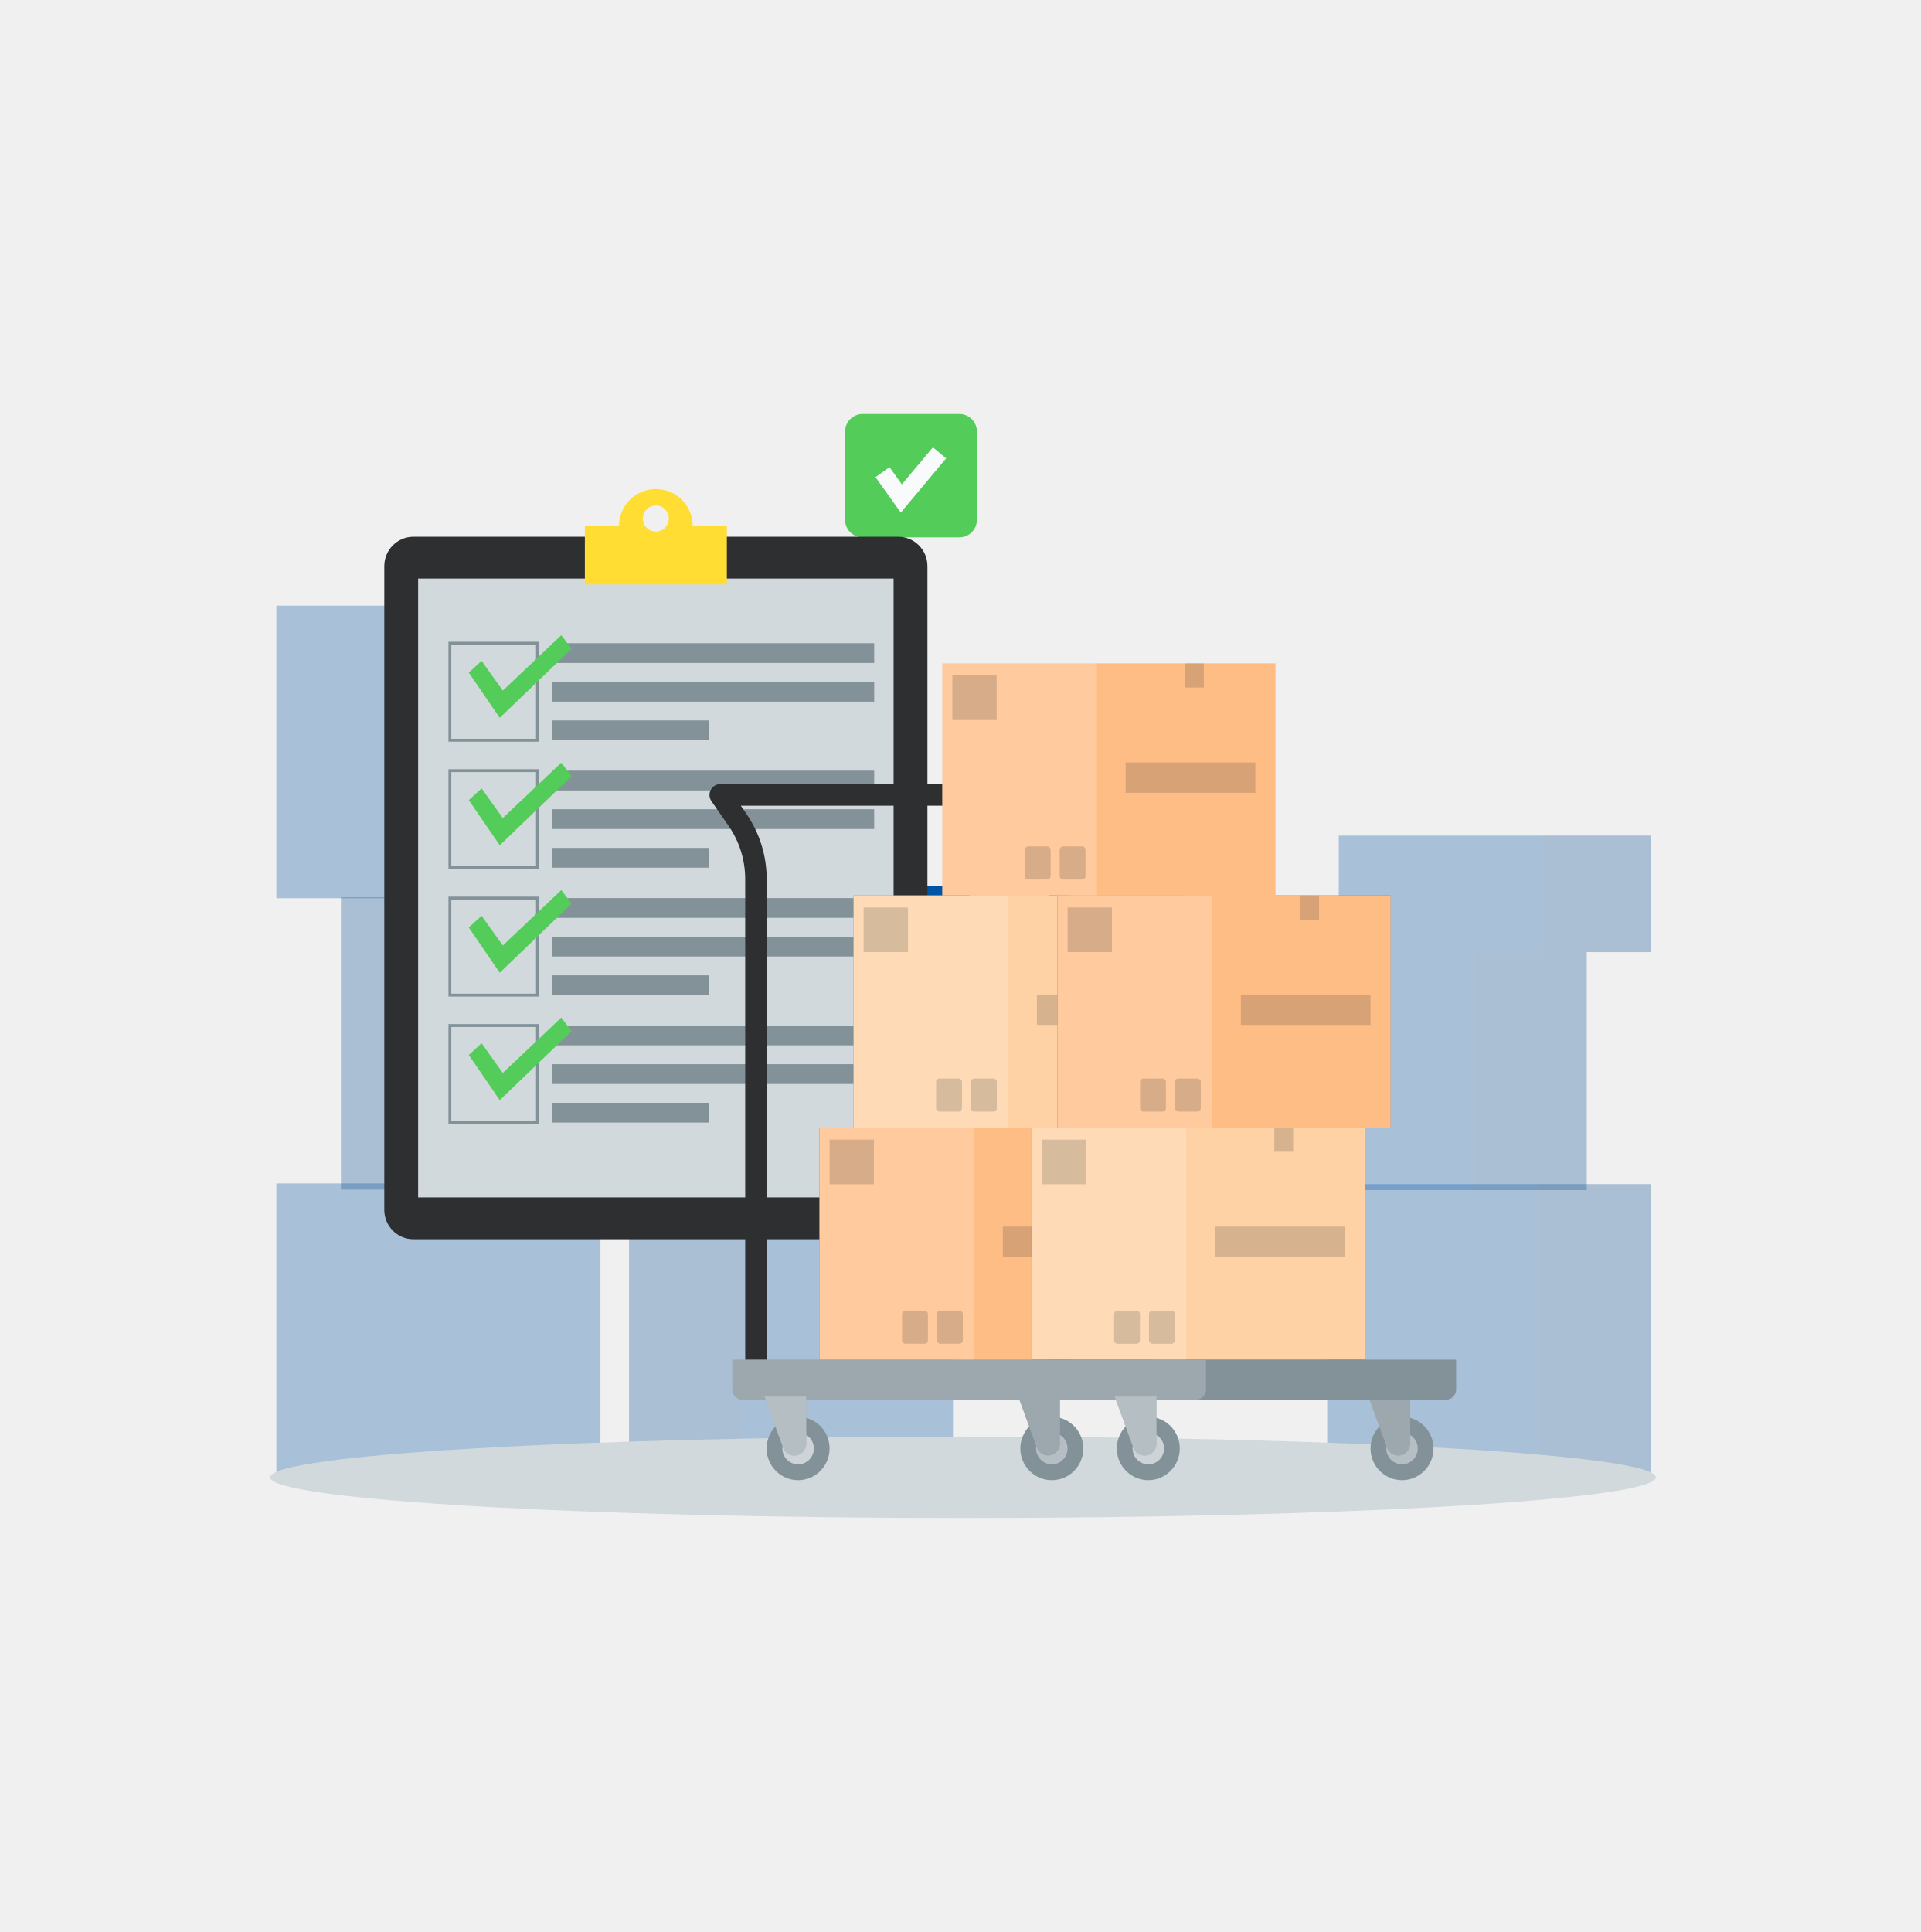
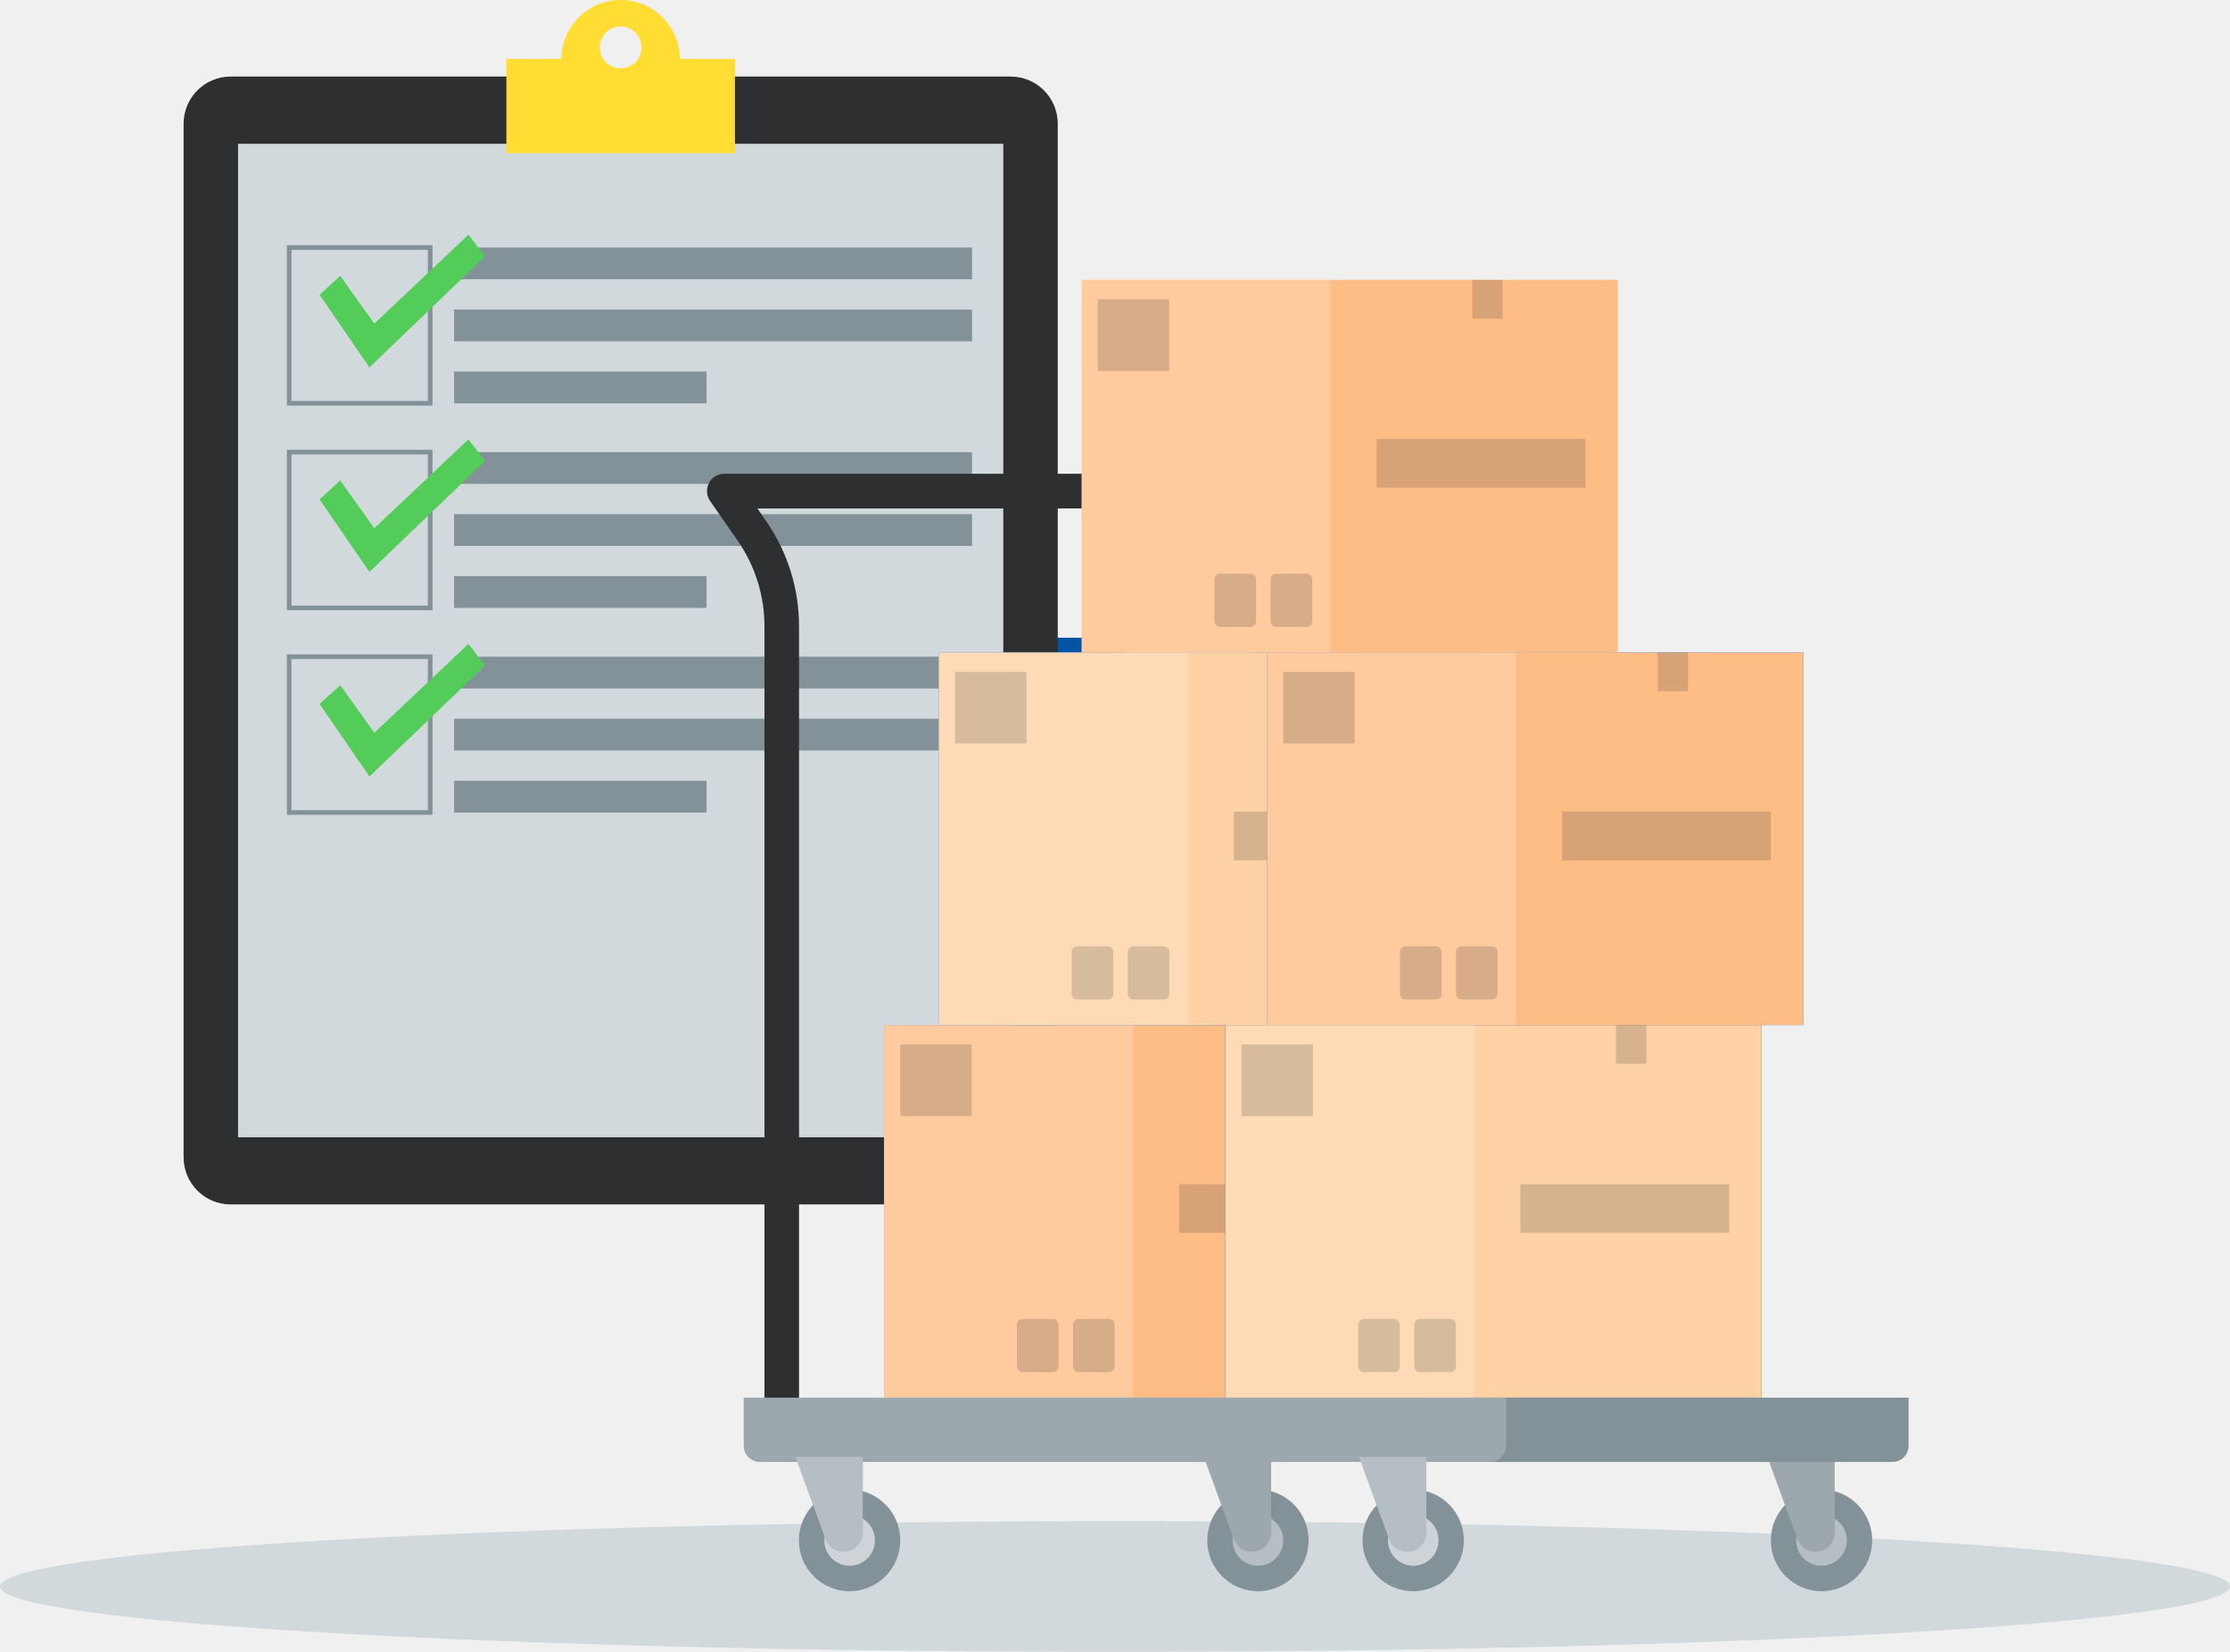
- <svg xmlns="http://www.w3.org/2000/svg" width="334" height="336" viewBox="0 0 334 336" fill="none">
-   <path d="M168.649 154.134H112.296V185.983H168.649V154.134Z" fill="#0054A6" />
-   <path opacity="0.19" d="M131.909 154.134H112.296V185.983H131.909V154.134Z" fill="#2D2F31" />
-   <path d="M144.326 103.822H107.916V154.668H144.326V103.822Z" fill="#0054A6" />
-   <path opacity="0.19" d="M120.588 103.822H107.916V154.668H120.588V103.822Z" fill="#2D2F31" />
-   <g opacity="0.3">
-     <path d="M104.441 205.846H48.088V256.692H104.441V205.846Z" fill="#0054A6" />
-     <path d="M67.701 205.846H48.088V256.692H67.701V205.846Z" fill="#0054A6" />
-   </g>
-   <g opacity="0.3">
-     <path d="M115.656 156.047H59.303V206.893H115.656V156.047Z" fill="#0054A6" />
-     <path opacity="0.19" d="M78.916 156.047H59.303V206.893H78.916V156.047Z" fill="#2D2F31" />
-   </g>
-   <g opacity="0.3">
-     <path d="M104.441 105.35H48.088V156.196H104.441V105.35Z" fill="#0054A6" />
-     <path d="M67.701 105.35H48.088V156.196H67.701V105.35Z" fill="#0054A6" />
-   </g>
-   <g opacity="0.3">
-     <path d="M165.759 205.886H109.406V256.732H165.759V205.886Z" fill="#0054A6" />
-     <path opacity="0.19" d="M129.019 205.886H109.406V256.732H129.019V205.886Z" fill="#2D2F31" />
-   </g>
-   <g opacity="0.3">
-     <path d="M230.841 256.782H287.194V205.936H230.841V256.782Z" fill="#0054A6" />
-     <path opacity="0.19" d="M267.583 256.782H287.196V205.936H267.583V256.782Z" fill="#2D2F31" />
-   </g>
-   <g opacity="0.3">
-     <path d="M219.627 206.979H275.979V165.591H219.627V206.979Z" fill="#0054A6" />
-     <path opacity="0.19" d="M256.368 206.979H275.981V165.591H256.368V206.979Z" fill="#2D2F31" />
-   </g>
-   <g opacity="0.3">
-     <path d="M232.854 165.588H287.198V145.327H232.854V165.588Z" fill="#0054A6" />
-     <path opacity="0.19" d="M268.284 165.588H287.198V145.327H268.284V165.588Z" fill="#2D2F31" />
-   </g>
-   <path d="M167.5 264C234.05 264 288 260.831 288 256.922C288 253.012 234.05 249.843 167.5 249.843C100.95 249.843 47 253.012 47 256.922C47 260.831 100.95 264 167.5 264Z" fill="#D2D9DC" />
-   <path d="M166.875 93.451H150.03C148.35 93.451 146.986 92.079 146.986 90.389V75.062C146.986 73.372 148.35 72 150.03 72H166.875C168.555 72 169.919 73.372 169.919 75.062V90.389C169.919 92.079 168.555 93.451 166.875 93.451Z" fill="#54CC5A" />
-   <path d="M153.498 82.114L156.77 86.691L163.415 78.754" stroke="#F9FAFB" stroke-width="3" stroke-miterlimit="10" />
-   <path d="M156.232 215.527H71.921C69.119 215.527 66.841 213.242 66.841 210.416V98.454C66.841 95.635 69.112 93.343 71.921 93.343H156.232C159.034 93.343 161.312 95.628 161.312 98.454V210.416C161.312 213.235 159.034 215.527 156.232 215.527Z" fill="#2D2F31" />
-   <path d="M155.426 100.617H72.728V208.246H155.426V100.617Z" fill="#D2D9DC" />
-   <path d="M120.487 91.43C120.453 87.901 117.598 85.048 114.077 85.048C110.556 85.048 107.707 87.901 107.667 91.43H101.727V101.645H126.426V91.43H120.487ZM114.077 92.451C112.827 92.451 111.819 91.43 111.819 90.179C111.819 88.928 112.834 87.908 114.077 87.908C115.32 87.908 116.334 88.928 116.334 90.179C116.334 91.43 115.326 92.451 114.077 92.451Z" fill="#FFDD33" />
-   <path d="M152.053 111.86H96.076V115.301H152.053V111.86Z" fill="#839299" />
-   <path d="M152.053 118.58H96.076V122.021H152.053V118.58Z" fill="#839299" />
-   <path d="M123.356 125.294H96.076V128.735H123.356V125.294Z" fill="#839299" />
-   <path d="M93.745 128.992H78.002V111.61H93.745V128.992ZM78.499 128.484H93.241V112.11H78.499V128.484Z" fill="#839299" />
-   <path d="M83.766 114.936L87.455 120.102L97.628 110.474L99.429 112.82L86.924 124.841L81.536 116.978L83.766 114.936Z" fill="#54CC5A" />
-   <path d="M152.053 134.028H96.076V137.469H152.053V134.028Z" fill="#839299" />
-   <path d="M152.053 140.741H96.076V144.182H152.053V140.741Z" fill="#839299" />
-   <path d="M123.356 147.461H96.076V150.903H123.356V147.461Z" fill="#839299" />
-   <path d="M93.745 151.153H78.002V133.771H93.745V151.153ZM78.499 150.652H93.241V134.278H78.499V150.652Z" fill="#839299" />
-   <path d="M83.766 137.104L87.455 142.269L97.628 132.642L99.429 134.988L86.924 147.008L81.536 139.146L83.766 137.104Z" fill="#54CC5A" />
-   <path d="M152.053 156.189H96.076V159.63H152.053V156.189Z" fill="#839299" />
-   <path d="M152.053 162.909H96.076V166.35H152.053V162.909Z" fill="#839299" />
-   <path d="M123.356 169.629H96.076V173.07H123.356V169.629Z" fill="#839299" />
-   <path d="M93.745 173.321H78.002V155.939H93.745V173.321ZM78.499 172.814H93.241V156.439H78.499V172.814Z" fill="#839299" />
-   <path d="M83.766 159.265L87.455 164.43L97.628 154.803L99.429 157.149L86.924 169.176L81.536 161.307L83.766 159.265Z" fill="#54CC5A" />
-   <path d="M152.053 178.357H96.076V181.798H152.053V178.357Z" fill="#839299" />
-   <path d="M152.053 185.077H96.076V188.518H152.053V185.077Z" fill="#839299" />
-   <path d="M123.356 191.79H96.076V195.232H123.356V191.79Z" fill="#839299" />
-   <path d="M93.745 195.482H78.002V178.1H93.745V195.482ZM78.499 194.981H93.241V178.607H78.499V194.981Z" fill="#839299" />
-   <path d="M83.766 181.433L87.455 186.598L97.628 176.971L99.429 179.317L86.924 191.338L81.536 183.475L83.766 181.433Z" fill="#54CC5A" />
-   <path d="M131.479 240.534C130.451 240.534 129.618 239.696 129.618 238.661V152.917C129.618 149.577 128.617 146.359 126.715 143.615L123.739 139.322C123.342 138.747 123.295 138.003 123.618 137.381C123.94 136.759 124.578 136.374 125.27 136.374H178.156C178.768 136.374 179.339 136.671 179.688 137.179L182.665 141.471C185.003 144.845 186.239 148.807 186.239 152.917V237.823C186.239 238.857 185.406 239.696 184.378 239.696C183.35 239.696 182.517 238.857 182.517 237.823V152.917C182.517 149.577 181.516 146.359 179.614 143.615L177.196 140.126H128.852L129.779 141.471C132.117 144.845 133.354 148.807 133.354 152.917V238.661C133.347 239.696 132.507 240.534 131.479 240.534Z" fill="#2D2F31" />
-   <path d="M243.855 257.422C246.879 257.422 249.331 254.955 249.331 251.912C249.331 248.869 246.879 246.402 243.855 246.402C240.831 246.402 238.379 248.869 238.379 251.912C238.379 254.955 240.831 257.422 243.855 257.422Z" fill="#839299" />
-   <path opacity="0.4" d="M246.59 251.912C246.59 250.391 245.368 249.161 243.856 249.161C242.344 249.161 241.121 250.391 241.121 251.912C241.121 253.433 242.344 254.664 243.856 254.664C245.368 254.67 246.59 253.433 246.59 251.912Z" fill="white" />
-   <path d="M243.197 253.142C242.324 253.142 241.544 252.595 241.242 251.763L238.01 242.873H245.28V251.047C245.28 252.21 244.346 253.142 243.197 253.142Z" fill="#839299" />
-   <path opacity="0.2" d="M243.197 253.142C242.324 253.142 241.544 252.595 241.242 251.763L238.01 242.873H245.28V251.047C245.28 252.21 244.346 253.142 243.197 253.142Z" fill="white" />
-   <path d="M182.947 257.422C185.971 257.422 188.423 254.955 188.423 251.912C188.423 248.869 185.971 246.402 182.947 246.402C179.922 246.402 177.471 248.869 177.471 251.912C177.471 254.955 179.922 257.422 182.947 257.422Z" fill="#839299" />
-   <path opacity="0.4" d="M185.681 251.912C185.681 250.391 184.458 249.161 182.947 249.161C181.435 249.161 180.212 250.391 180.212 251.912C180.212 253.433 181.435 254.664 182.947 254.664C184.458 254.67 185.681 253.433 185.681 251.912Z" fill="white" />
-   <path d="M182.288 253.142C181.415 253.142 180.635 252.595 180.333 251.763L177.101 242.873H184.371V251.047C184.371 252.21 183.437 253.142 182.288 253.142Z" fill="#839299" />
-   <path opacity="0.2" d="M182.288 253.142C181.415 253.142 180.635 252.595 180.333 251.763L177.101 242.873H184.371V251.047C184.371 252.21 183.437 253.142 182.288 253.142Z" fill="white" />
-   <path d="M253.269 236.464V241.67C253.269 242.637 252.483 243.428 251.522 243.428H129.127C128.167 243.428 127.38 242.637 127.38 241.67V236.464H253.269Z" fill="#839299" />
-   <path opacity="0.2" d="M209.763 236.464V241.67C209.763 242.637 208.977 243.428 208.016 243.428H129.127C128.167 243.428 127.38 242.637 127.38 241.67V236.464H209.763Z" fill="white" />
-   <path d="M199.724 257.422C202.748 257.422 205.2 254.955 205.2 251.912C205.2 248.869 202.748 246.402 199.724 246.402C196.7 246.402 194.248 248.869 194.248 251.912C194.248 254.955 196.7 257.422 199.724 257.422Z" fill="#839299" />
-   <path opacity="0.6" d="M202.466 251.912C202.466 250.391 201.243 249.161 199.731 249.161C198.219 249.161 196.997 250.391 196.997 251.912C196.997 253.433 198.219 254.664 199.731 254.664C201.236 254.67 202.466 253.433 202.466 251.912Z" fill="white" />
-   <path d="M199.066 253.142C198.193 253.142 197.413 252.595 197.111 251.763L193.879 242.873H201.149V251.047C201.149 252.21 200.215 253.142 199.066 253.142Z" fill="#839299" />
-   <path opacity="0.4" d="M199.066 253.142C198.193 253.142 197.413 252.595 197.111 251.763L193.879 242.873H201.149V251.047C201.149 252.21 200.215 253.142 199.066 253.142Z" fill="white" />
-   <path d="M138.816 257.422C141.841 257.422 144.292 254.955 144.292 251.912C144.292 248.869 141.841 246.402 138.816 246.402C135.792 246.402 133.34 248.869 133.34 251.912C133.34 254.955 135.792 257.422 138.816 257.422Z" fill="#839299" />
-   <path opacity="0.6" d="M141.558 251.912C141.558 250.391 140.335 249.161 138.823 249.161C137.311 249.161 136.088 250.391 136.088 251.912C136.088 253.433 137.311 254.664 138.823 254.664C140.328 254.67 141.558 253.433 141.558 251.912Z" fill="white" />
-   <path d="M138.158 253.142C137.284 253.142 136.505 252.595 136.203 251.763L132.971 242.873H140.241V251.047C140.241 252.21 139.307 253.142 138.158 253.142Z" fill="#839299" />
-   <path opacity="0.4" d="M138.158 253.142C137.284 253.142 136.505 252.595 136.203 251.763L132.971 242.873H140.241V251.047C140.241 252.21 139.307 253.142 138.158 253.142Z" fill="white" />
-   <path d="M200.491 196.097H142.539V236.464H200.491V196.097Z" fill="#007CFF" />
-   <path d="M200.491 196.097H142.539V236.464H200.491V196.097Z" fill="#FFBD86" />
-   <path opacity="0.2" d="M169.428 196.097H142.539V236.464H169.428V196.097Z" fill="white" />
-   <path opacity="0.19" d="M166.848 233.699H163.583C163.24 233.699 162.964 233.422 162.964 233.077V228.554C162.964 228.21 163.24 227.932 163.583 227.932H166.848C167.191 227.932 167.466 228.21 167.466 228.554V233.077C167.466 233.422 167.191 233.699 166.848 233.699Z" fill="#2D2F31" />
-   <path opacity="0.19" d="M160.781 233.699H157.515C157.172 233.699 156.897 233.422 156.897 233.077V228.554C156.897 228.21 157.172 227.932 157.515 227.932H160.781C161.123 227.932 161.399 228.21 161.399 228.554V233.077C161.399 233.422 161.123 233.699 160.781 233.699Z" fill="#2D2F31" />
-   <path opacity="0.19" d="M188.04 196.097H184.761V200.302H188.04V196.097Z" fill="#2D2F31" />
-   <path opacity="0.19" d="M196.99 213.33H174.428V218.61H196.99V213.33Z" fill="#2D2F31" />
-   <path opacity="0.19" d="M152.005 198.199H144.292V205.961H152.005V198.199Z" fill="#2D2F31" />
-   <path d="M206.41 155.729H148.458V196.097H206.41V155.729Z" fill="#007CFF" />
-   <path d="M206.41 155.729H148.458V196.097H206.41V155.729Z" fill="#FED2A4" />
-   <path opacity="0.2" d="M175.348 155.729H148.458V196.097H175.348V155.729Z" fill="white" />
-   <path opacity="0.19" d="M172.761 193.332H169.496C169.153 193.332 168.877 193.055 168.877 192.71V188.187C168.877 187.842 169.153 187.565 169.496 187.565H172.761C173.104 187.565 173.379 187.842 173.379 188.187V192.71C173.386 193.055 173.104 193.332 172.761 193.332Z" fill="#2D2F31" />
-   <path opacity="0.19" d="M166.701 193.332H163.436C163.093 193.332 162.817 193.055 162.817 192.71V188.187C162.817 187.842 163.093 187.565 163.436 187.565H166.701C167.044 187.565 167.319 187.842 167.319 188.187V192.71C167.319 193.055 167.044 193.332 166.701 193.332Z" fill="#2D2F31" />
-   <path opacity="0.19" d="M193.953 155.729H190.674V159.935H193.953V155.729Z" fill="#2D2F31" />
-   <path opacity="0.19" d="M202.909 172.962H180.347V178.242H202.909V172.962Z" fill="#2D2F31" />
-   <path opacity="0.19" d="M157.925 157.832H150.212V165.593H157.925V157.832Z" fill="#2D2F31" />
-   <path d="M241.887 155.729H183.935V196.097H241.887V155.729Z" fill="#007CFF" />
-   <path d="M241.887 155.729H183.935V196.097H241.887V155.729Z" fill="#FFBD86" />
-   <path opacity="0.2" d="M210.825 155.729H183.935V196.097H210.825V155.729Z" fill="white" />
-   <path opacity="0.19" d="M208.238 193.332H204.973C204.63 193.332 204.354 193.055 204.354 192.71V188.187C204.354 187.842 204.63 187.565 204.973 187.565H208.238C208.581 187.565 208.856 187.842 208.856 188.187V192.71C208.863 193.055 208.581 193.332 208.238 193.332Z" fill="#2D2F31" />
-   <path opacity="0.19" d="M202.177 193.332H198.912C198.569 193.332 198.293 193.055 198.293 192.71V188.187C198.293 187.842 198.569 187.565 198.912 187.565H202.177C202.52 187.565 202.795 187.842 202.795 188.187V192.71C202.795 193.055 202.52 193.332 202.177 193.332Z" fill="#2D2F31" />
-   <path opacity="0.19" d="M229.43 155.729H226.151V159.935H229.43V155.729Z" fill="#2D2F31" />
-   <path opacity="0.19" d="M238.386 172.962H215.823V178.242H238.386V172.962Z" fill="#2D2F31" />
-   <path opacity="0.19" d="M193.402 157.832H185.688V165.593H193.402V157.832Z" fill="#2D2F31" />
-   <path d="M221.844 115.362H163.892V155.73H221.844V115.362Z" fill="#FFBD86" />
-   <path opacity="0.2" d="M190.782 115.362H163.892V155.73H190.782V115.362Z" fill="white" />
-   <path opacity="0.19" d="M188.195 152.965H184.929C184.587 152.965 184.311 152.687 184.311 152.343V147.82C184.311 147.475 184.587 147.198 184.929 147.198H188.195C188.537 147.198 188.813 147.475 188.813 147.82V152.343C188.813 152.687 188.537 152.965 188.195 152.965Z" fill="#2D2F31" />
-   <path opacity="0.19" d="M182.127 152.965H178.861C178.519 152.965 178.243 152.687 178.243 152.343V147.82C178.243 147.475 178.519 147.198 178.861 147.198H182.127C182.469 147.198 182.745 147.475 182.745 147.82V152.343C182.752 152.687 182.469 152.965 182.127 152.965Z" fill="#2D2F31" />
-   <path opacity="0.19" d="M209.386 115.362H206.107V119.567H209.386V115.362Z" fill="#2D2F31" />
-   <path opacity="0.19" d="M218.343 132.602H195.781V137.882H218.343V132.602Z" fill="#2D2F31" />
-   <path opacity="0.19" d="M173.359 117.465H165.646V125.226H173.359V117.465Z" fill="#2D2F31" />
-   <path d="M237.372 196.097H179.419V236.464H237.372V196.097Z" fill="#002548" />
-   <path d="M237.372 196.097H179.419V236.464H237.372V196.097Z" fill="#FED2A4" />
-   <path opacity="0.2" d="M206.309 196.097H179.419V236.464H206.309V196.097Z" fill="white" />
-   <path opacity="0.19" d="M203.729 233.699H200.464C200.121 233.699 199.846 233.422 199.846 233.077V228.554C199.846 228.21 200.121 227.932 200.464 227.932H203.729C204.072 227.932 204.347 228.21 204.347 228.554V233.077C204.347 233.422 204.065 233.699 203.729 233.699Z" fill="#2D2F31" />
-   <path opacity="0.19" d="M197.662 233.699H194.396C194.054 233.699 193.778 233.422 193.778 233.077V228.554C193.778 228.21 194.054 227.932 194.396 227.932H197.662C198.005 227.932 198.28 228.21 198.28 228.554V233.077C198.28 233.422 198.005 233.699 197.662 233.699Z" fill="#2D2F31" />
-   <path opacity="0.19" d="M224.921 196.097H221.643V200.302H224.921V196.097Z" fill="#2D2F31" />
-   <path opacity="0.19" d="M233.871 213.33H211.309V218.61H233.871V213.33Z" fill="#2D2F31" />
-   <path opacity="0.19" d="M188.887 198.199H181.173V205.961H188.887V198.199Z" fill="#2D2F31" />
+ <svg xmlns="http://www.w3.org/2000/svg" width="162" height="120" viewBox="0 0 162 120" fill="none">
+   <path d="M81.772 46.327H43.892V67.684H81.772V46.327Z" fill="#0054A6" />
+   <path opacity="0.19" d="M57.075 46.327H43.892V67.684H57.075V46.327Z" fill="#2D2F31" />
+   <path d="M65.422 12.589H40.947V46.685H65.422V12.589Z" fill="#0054A6" />
+   <path opacity="0.19" d="M49.465 12.589H40.947V46.685H49.465V12.589Z" fill="#2D2F31" />
+   <path d="M81 120C125.735 120 162 117.875 162 115.254C162 112.632 125.735 110.507 81 110.507C36.265 110.507 0 112.632 0 115.254C0 117.875 36.265 120 81 120Z" fill="#D2D9DC" />
+   <path d="M73.426 87.495H16.752C14.869 87.495 13.338 85.963 13.338 84.068V8.99C13.338 7.099 14.864 5.562 16.752 5.562H73.426C75.31 5.562 76.841 7.095 76.841 8.99V84.068C76.841 85.963 75.31 87.495 73.426 87.495Z" fill="#2D2F31" />
+   <path d="M72.884 10.445H17.294V82.617H72.884V10.445Z" fill="#D2D9DC" />
+   <path d="M49.397 4.28C49.375 1.913 47.455 0 45.089 0C42.722 0 40.807 1.913 40.78 4.28H36.787V11.13H53.39V4.28H49.397ZM45.089 4.964C44.248 4.964 43.571 4.28 43.571 3.441C43.571 2.602 44.253 1.918 45.089 1.918C45.924 1.918 46.606 2.602 46.606 3.441C46.606 4.28 45.929 4.964 45.089 4.964Z" fill="#FFDD33" />
+   <path d="M70.617 17.98H32.989V20.287H70.617V17.98Z" fill="#839299" />
+   <path d="M70.617 22.486H32.989V24.793H70.617V22.486Z" fill="#839299" />
+   <path d="M51.327 26.992H32.989V29.3H51.327V26.992Z" fill="#839299" />
+   <path d="M31.421 29.467H20.839V17.812H31.421V29.467ZM21.173 29.127H31.082V18.152H21.173V29.127Z" fill="#839299" />
+   <path d="M24.714 20.042L27.194 23.506L34.032 17.05L35.242 18.623L26.837 26.688L23.215 21.412L24.714 20.042Z" fill="#54CC5A" />
+   <path d="M70.617 32.845H32.989V35.152H70.617V32.845Z" fill="#839299" />
+   <path d="M70.617 37.351H32.989V39.658H70.617V37.351Z" fill="#839299" />
+   <path d="M51.327 41.853H32.989V44.16H51.327V41.853Z" fill="#839299" />
+   <path d="M31.421 44.328H20.839V32.673H31.421V44.328ZM21.173 43.993H31.082V33.013H21.173V43.993Z" fill="#839299" />
+   <path d="M24.714 34.907L27.194 38.371L34.032 31.915L35.242 33.488L26.837 41.549L23.215 36.276L24.714 34.907Z" fill="#54CC5A" />
+   <path d="M70.617 47.705H32.989V50.013H70.617V47.705Z" fill="#839299" />
+   <path d="M70.617 52.211H32.989V54.519H70.617V52.211Z" fill="#839299" />
+   <path d="M51.327 56.718H32.989V59.025H51.327V56.718Z" fill="#839299" />
+   <path d="M31.421 59.193H20.839V47.538H31.421V59.193ZM21.173 58.853H31.082V47.873H21.173V58.853Z" fill="#839299" />
+   <path d="M24.714 49.773L27.194 53.231L34.032 46.776L35.242 48.353L26.837 56.414L23.215 51.137L24.714 49.773Z" fill="#54CC5A" />
+   <path d="M56.787 104.264C56.096 104.264 55.536 103.702 55.536 103.009V45.511C55.536 43.272 54.863 41.114 53.585 39.273L51.584 36.394C51.317 36.009 51.286 35.51 51.502 35.093C51.719 34.676 52.148 34.418 52.614 34.418H88.163C88.574 34.418 88.958 34.617 89.193 34.957L91.194 37.836C92.766 40.098 93.597 42.755 93.597 45.511V102.446C93.597 103.14 93.037 103.702 92.346 103.702C91.655 103.702 91.095 103.14 91.095 102.446V45.511C91.095 43.272 90.422 41.114 89.143 39.273L87.517 36.934H55.021L55.644 37.836C57.216 40.098 58.047 42.755 58.047 45.511V103.009C58.042 103.702 57.478 104.264 56.787 104.264Z" fill="#2D2F31" />
+   <path d="M132.326 115.594C134.358 115.594 136.007 113.939 136.007 111.899C136.007 109.858 134.358 108.204 132.326 108.204C130.293 108.204 128.645 109.858 128.645 111.899C128.645 113.939 130.293 115.594 132.326 115.594Z" fill="#839299" />
+   <path opacity="0.4" d="M134.164 111.899C134.164 110.879 133.342 110.054 132.326 110.054C131.309 110.054 130.487 110.879 130.487 111.899C130.487 112.919 131.309 113.744 132.326 113.744C133.342 113.744 134.164 112.919 134.164 111.899Z" fill="white" />
+   <path d="M131.883 112.719C131.296 112.719 130.772 112.352 130.569 111.794L128.396 105.833H133.283V111.314C133.283 112.094 132.656 112.719 131.883 112.719Z" fill="#839299" />
+   <path opacity="0.2" d="M131.883 112.719C131.296 112.719 130.772 112.352 130.569 111.794L128.396 105.833H133.283V111.314C133.283 112.094 132.656 112.719 131.883 112.719Z" fill="white" />
+   <path d="M91.384 115.594C93.417 115.594 95.065 113.939 95.065 111.899C95.065 109.858 93.417 108.204 91.384 108.204C89.351 108.204 87.703 109.858 87.703 111.899C87.703 113.939 89.351 115.594 91.384 115.594Z" fill="#839299" />
+   <path opacity="0.4" d="M93.222 111.899C93.222 110.879 92.4 110.054 91.384 110.054C90.368 110.054 89.546 110.879 89.546 111.899C89.546 112.919 90.368 113.744 91.384 113.744C92.4 113.744 93.222 112.919 93.222 111.899Z" fill="white" />
+   <path d="M90.941 112.719C90.354 112.719 89.83 112.352 89.627 111.794L87.454 105.833H92.341V111.314C92.341 112.094 91.713 112.719 90.941 112.719Z" fill="#839299" />
+   <path opacity="0.2" d="M90.941 112.719C90.354 112.719 89.83 112.352 89.627 111.794L87.454 105.833H92.341V111.314C92.341 112.094 91.713 112.719 90.941 112.719Z" fill="white" />
+   <path d="M138.654 101.535V105.026C138.654 105.674 138.125 106.205 137.479 106.205H55.206C54.56 106.205 54.031 105.674 54.031 105.026V101.535H138.654Z" fill="#839299" />
+   <path opacity="0.2" d="M109.409 101.535V105.026C109.409 105.674 108.88 106.205 108.234 106.205H55.206C54.56 106.205 54.031 105.674 54.031 105.026V101.535H109.409Z" fill="white" />
+   <path d="M102.662 115.594C104.695 115.594 106.343 113.939 106.343 111.899C106.343 109.858 104.695 108.204 102.662 108.204C100.629 108.204 98.981 109.858 98.981 111.899C98.981 113.939 100.629 115.594 102.662 115.594Z" fill="#839299" />
+   <path opacity="0.6" d="M104.506 111.899C104.506 110.879 103.684 110.054 102.667 110.054C101.651 110.054 100.829 110.879 100.829 111.899C100.829 112.919 101.651 113.744 102.667 113.744C103.679 113.744 104.506 112.919 104.506 111.899Z" fill="white" />
+   <path d="M102.219 112.719C101.632 112.719 101.108 112.352 100.905 111.794L98.732 105.833H103.619V111.314C103.619 112.094 102.992 112.719 102.219 112.719Z" fill="#839299" />
+   <path opacity="0.4" d="M102.219 112.719C101.632 112.719 101.108 112.352 100.905 111.794L98.732 105.833H103.619V111.314C103.619 112.094 102.992 112.719 102.219 112.719Z" fill="white" />
+   <path d="M61.718 115.594C63.751 115.594 65.399 113.939 65.399 111.899C65.399 109.858 63.751 108.204 61.718 108.204C59.685 108.204 58.037 109.858 58.037 111.899C58.037 113.939 59.685 115.594 61.718 115.594Z" fill="#839299" />
+   <path opacity="0.6" d="M63.561 111.899C63.561 110.879 62.739 110.054 61.723 110.054C60.707 110.054 59.885 110.879 59.885 111.899C59.885 112.919 60.707 113.744 61.723 113.744C62.735 113.744 63.561 112.919 63.561 111.899Z" fill="white" />
+   <path d="M61.276 112.719C60.689 112.719 60.165 112.352 59.962 111.794L57.789 105.833H62.676V111.314C62.676 112.094 62.048 112.719 61.276 112.719Z" fill="#839299" />
+   <path opacity="0.4" d="M61.276 112.719C60.689 112.719 60.165 112.352 59.962 111.794L57.789 105.833H62.676V111.314C62.676 112.094 62.048 112.719 61.276 112.719Z" fill="white" />
+   <path d="M103.176 74.466H64.221V101.535H103.176V74.466Z" fill="#007CFF" />
+   <path d="M103.176 74.466H64.221V101.535H103.176V74.466Z" fill="#FFBD86" />
+   <path opacity="0.2" d="M82.296 74.466H64.221V101.535H82.296V74.466Z" fill="white" />
+   <path opacity="0.19" d="M80.562 99.681H78.367C78.136 99.681 77.951 99.495 77.951 99.264V96.231C77.951 96 78.136 95.814 78.367 95.814H80.562C80.792 95.814 80.977 96 80.977 96.231V99.264C80.977 99.495 80.792 99.681 80.562 99.681Z" fill="#2D2F31" />
+   <path opacity="0.19" d="M76.483 99.681H74.288C74.057 99.681 73.872 99.495 73.872 99.264V96.231C73.872 96 74.057 95.814 74.288 95.814H76.483C76.713 95.814 76.898 96 76.898 96.231V99.264C76.898 99.495 76.713 99.681 76.483 99.681Z" fill="#2D2F31" />
+   <path opacity="0.19" d="M94.808 74.466H92.603V77.286H94.808V74.466Z" fill="#2D2F31" />
+   <path opacity="0.19" d="M100.823 86.022H85.656V89.563H100.823V86.022Z" fill="#2D2F31" />
+   <path opacity="0.19" d="M70.584 75.876H65.399V81.081H70.584V75.876Z" fill="#2D2F31" />
+   <path d="M107.156 47.397H68.2V74.466H107.156V47.397Z" fill="#007CFF" />
+   <path d="M107.156 47.397H68.2V74.466H107.156V47.397Z" fill="#FED2A4" />
+   <path opacity="0.2" d="M86.275 47.397H68.2V74.466H86.275V47.397Z" fill="white" />
+   <path opacity="0.19" d="M84.536 72.612H82.341C82.111 72.612 81.926 72.426 81.926 72.195V69.162C81.926 68.931 82.111 68.745 82.341 68.745H84.536C84.767 68.745 84.952 68.931 84.952 69.162V72.195C84.956 72.426 84.767 72.612 84.536 72.612Z" fill="#2D2F31" />
+   <path opacity="0.19" d="M80.462 72.612H78.267C78.037 72.612 77.852 72.426 77.852 72.195V69.162C77.852 68.931 78.037 68.745 78.267 68.745H80.462C80.692 68.745 80.878 68.931 80.878 69.162V72.195C80.878 72.426 80.692 72.612 80.462 72.612Z" fill="#2D2F31" />
+   <path opacity="0.19" d="M98.782 47.397H96.578V50.217H98.782V47.397Z" fill="#2D2F31" />
+   <path opacity="0.19" d="M104.802 58.957H89.636V62.498H104.802V58.957Z" fill="#2D2F31" />
+   <path opacity="0.19" d="M74.565 48.807H69.38V54.011H74.565V48.807Z" fill="#2D2F31" />
+   <path d="M131.003 47.397H92.048V74.466H131.003V47.397Z" fill="#007CFF" />
+   <path d="M131.003 47.397H92.048V74.466H131.003V47.397Z" fill="#FFBD86" />
+   <path opacity="0.2" d="M110.123 47.397H92.048V74.466H110.123V47.397Z" fill="white" />
+   <path opacity="0.19" d="M108.384 72.612H106.189C105.959 72.612 105.773 72.426 105.773 72.195V69.162C105.773 68.931 105.959 68.745 106.189 68.745H108.384C108.614 68.745 108.8 68.931 108.8 69.162V72.195C108.804 72.426 108.614 72.612 108.384 72.612Z" fill="#2D2F31" />
+   <path opacity="0.19" d="M104.31 72.612H102.115C101.884 72.612 101.699 72.426 101.699 72.195V69.162C101.699 68.931 101.884 68.745 102.115 68.745H104.31C104.54 68.745 104.725 68.931 104.725 69.162V72.195C104.725 72.426 104.54 72.612 104.31 72.612Z" fill="#2D2F31" />
+   <path opacity="0.19" d="M122.629 47.397H120.425V50.217H122.629V47.397Z" fill="#2D2F31" />
+   <path opacity="0.19" d="M128.65 58.957H113.483V62.498H128.65V58.957Z" fill="#2D2F31" />
+   <path opacity="0.19" d="M98.411 48.807H93.226V54.011H98.411V48.807Z" fill="#2D2F31" />
+   <path d="M117.53 20.332H78.574V47.402H117.53V20.332Z" fill="#FFBD86" />
+   <path opacity="0.2" d="M96.65 20.332H78.574V47.402H96.65V20.332Z" fill="white" />
+   <path opacity="0.19" d="M94.911 45.547H92.716C92.486 45.547 92.301 45.362 92.301 45.13V42.097C92.301 41.866 92.486 41.68 92.716 41.68H94.911C95.142 41.68 95.327 41.866 95.327 42.097V45.13C95.327 45.357 95.142 45.547 94.911 45.547Z" fill="#2D2F31" />
+   <path opacity="0.19" d="M90.833 45.547H88.638C88.408 45.547 88.223 45.362 88.223 45.13V42.097C88.223 41.866 88.408 41.68 88.638 41.68H90.833C91.064 41.68 91.249 41.866 91.249 42.097V45.13C91.253 45.357 91.064 45.547 90.833 45.547Z" fill="#2D2F31" />
+   <path opacity="0.19" d="M109.156 20.332H106.952V23.152H109.156V20.332Z" fill="#2D2F31" />
+   <path opacity="0.19" d="M115.176 31.888H100.01V35.429H115.176V31.888Z" fill="#2D2F31" />
+   <path opacity="0.19" d="M84.939 21.742H79.754V26.947H84.939V21.742Z" fill="#2D2F31" />
+   <path d="M127.967 74.466H89.012V101.535H127.967V74.466Z" fill="#002548" />
+   <path d="M127.967 74.466H89.012V101.535H127.967V74.466Z" fill="#FED2A4" />
+   <path opacity="0.2" d="M107.087 74.466H89.012V101.535H107.087V74.466Z" fill="white" />
+   <path opacity="0.19" d="M105.354 99.681H103.159C102.928 99.681 102.743 99.495 102.743 99.264V96.231C102.743 96 102.928 95.814 103.159 95.814H105.354C105.584 95.814 105.769 96 105.769 96.231V99.264C105.769 99.495 105.58 99.681 105.354 99.681Z" fill="#2D2F31" />
+   <path opacity="0.19" d="M101.276 99.681H99.081C98.85 99.681 98.665 99.495 98.665 99.264V96.231C98.665 96 98.85 95.814 99.081 95.814H101.276C101.506 95.814 101.691 96 101.691 96.231V99.264C101.691 99.495 101.506 99.681 101.276 99.681Z" fill="#2D2F31" />
+   <path opacity="0.19" d="M119.599 74.466H117.395V77.286H119.599V74.466Z" fill="#2D2F31" />
+   <path opacity="0.19" d="M125.614 86.022H110.447V89.563H125.614V86.022Z" fill="#2D2F31" />
+   <path opacity="0.19" d="M95.376 75.876H90.191V81.081H95.376V75.876Z" fill="#2D2F31" />
</svg>
